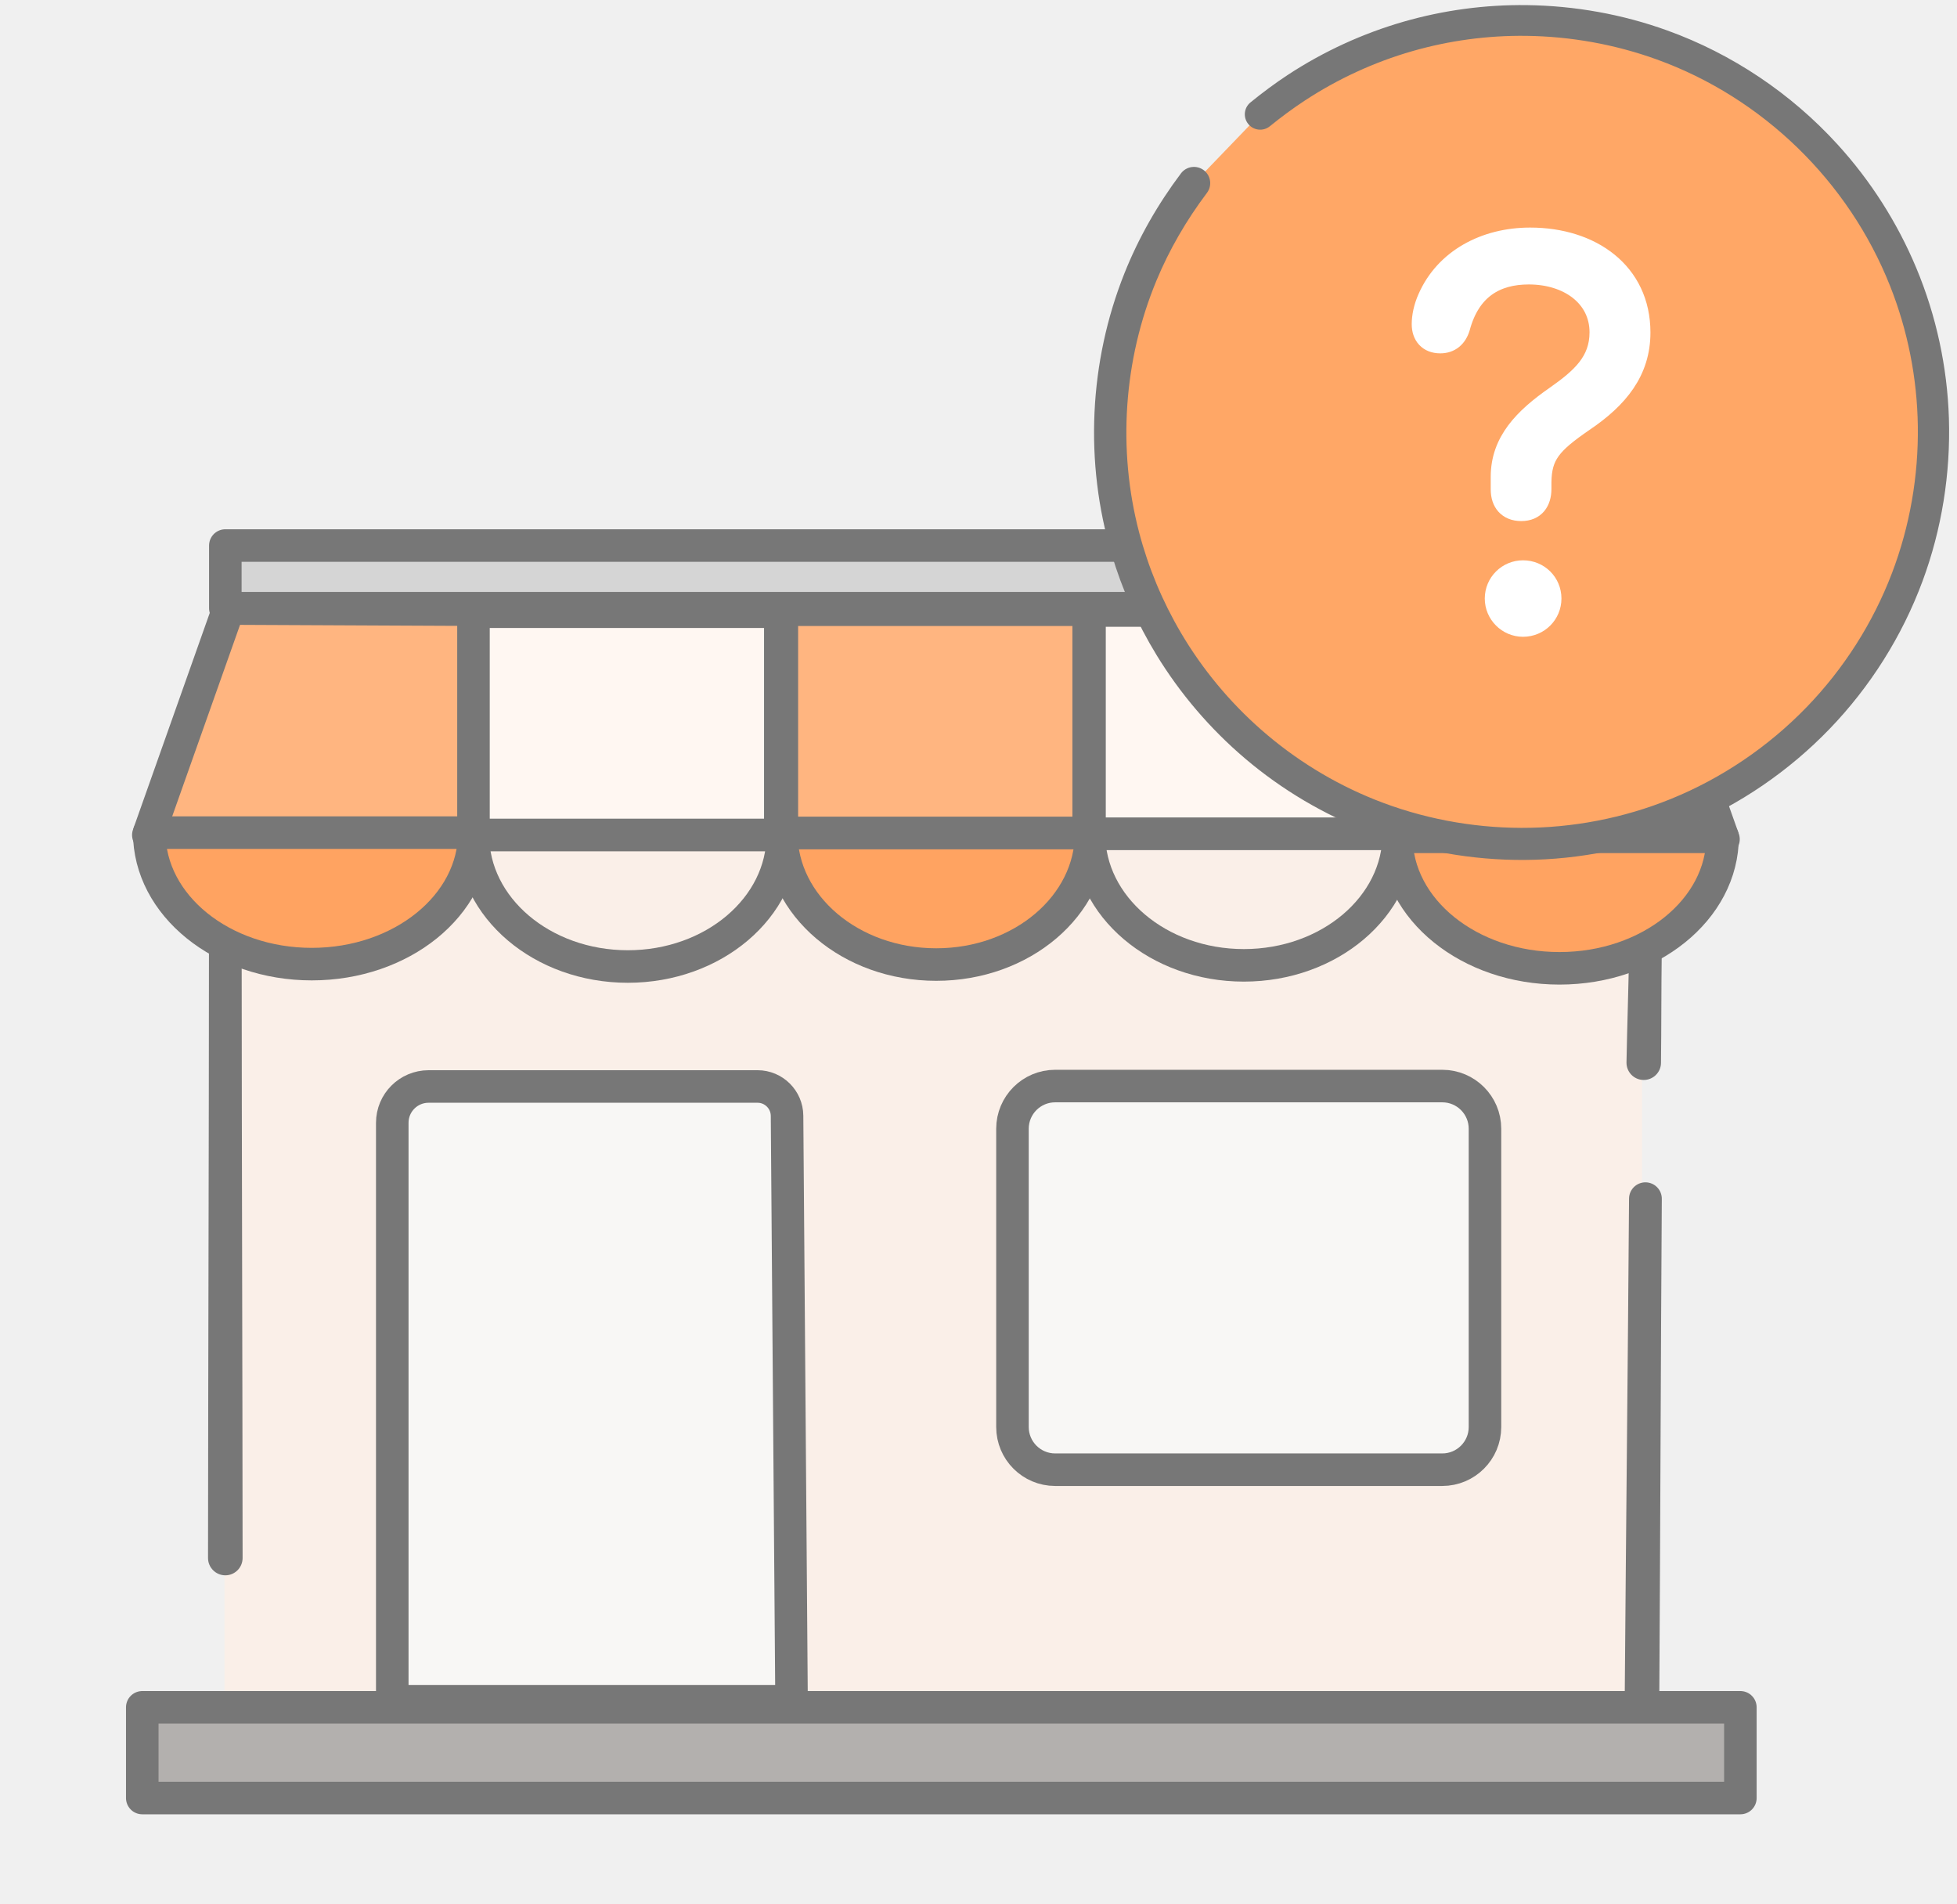
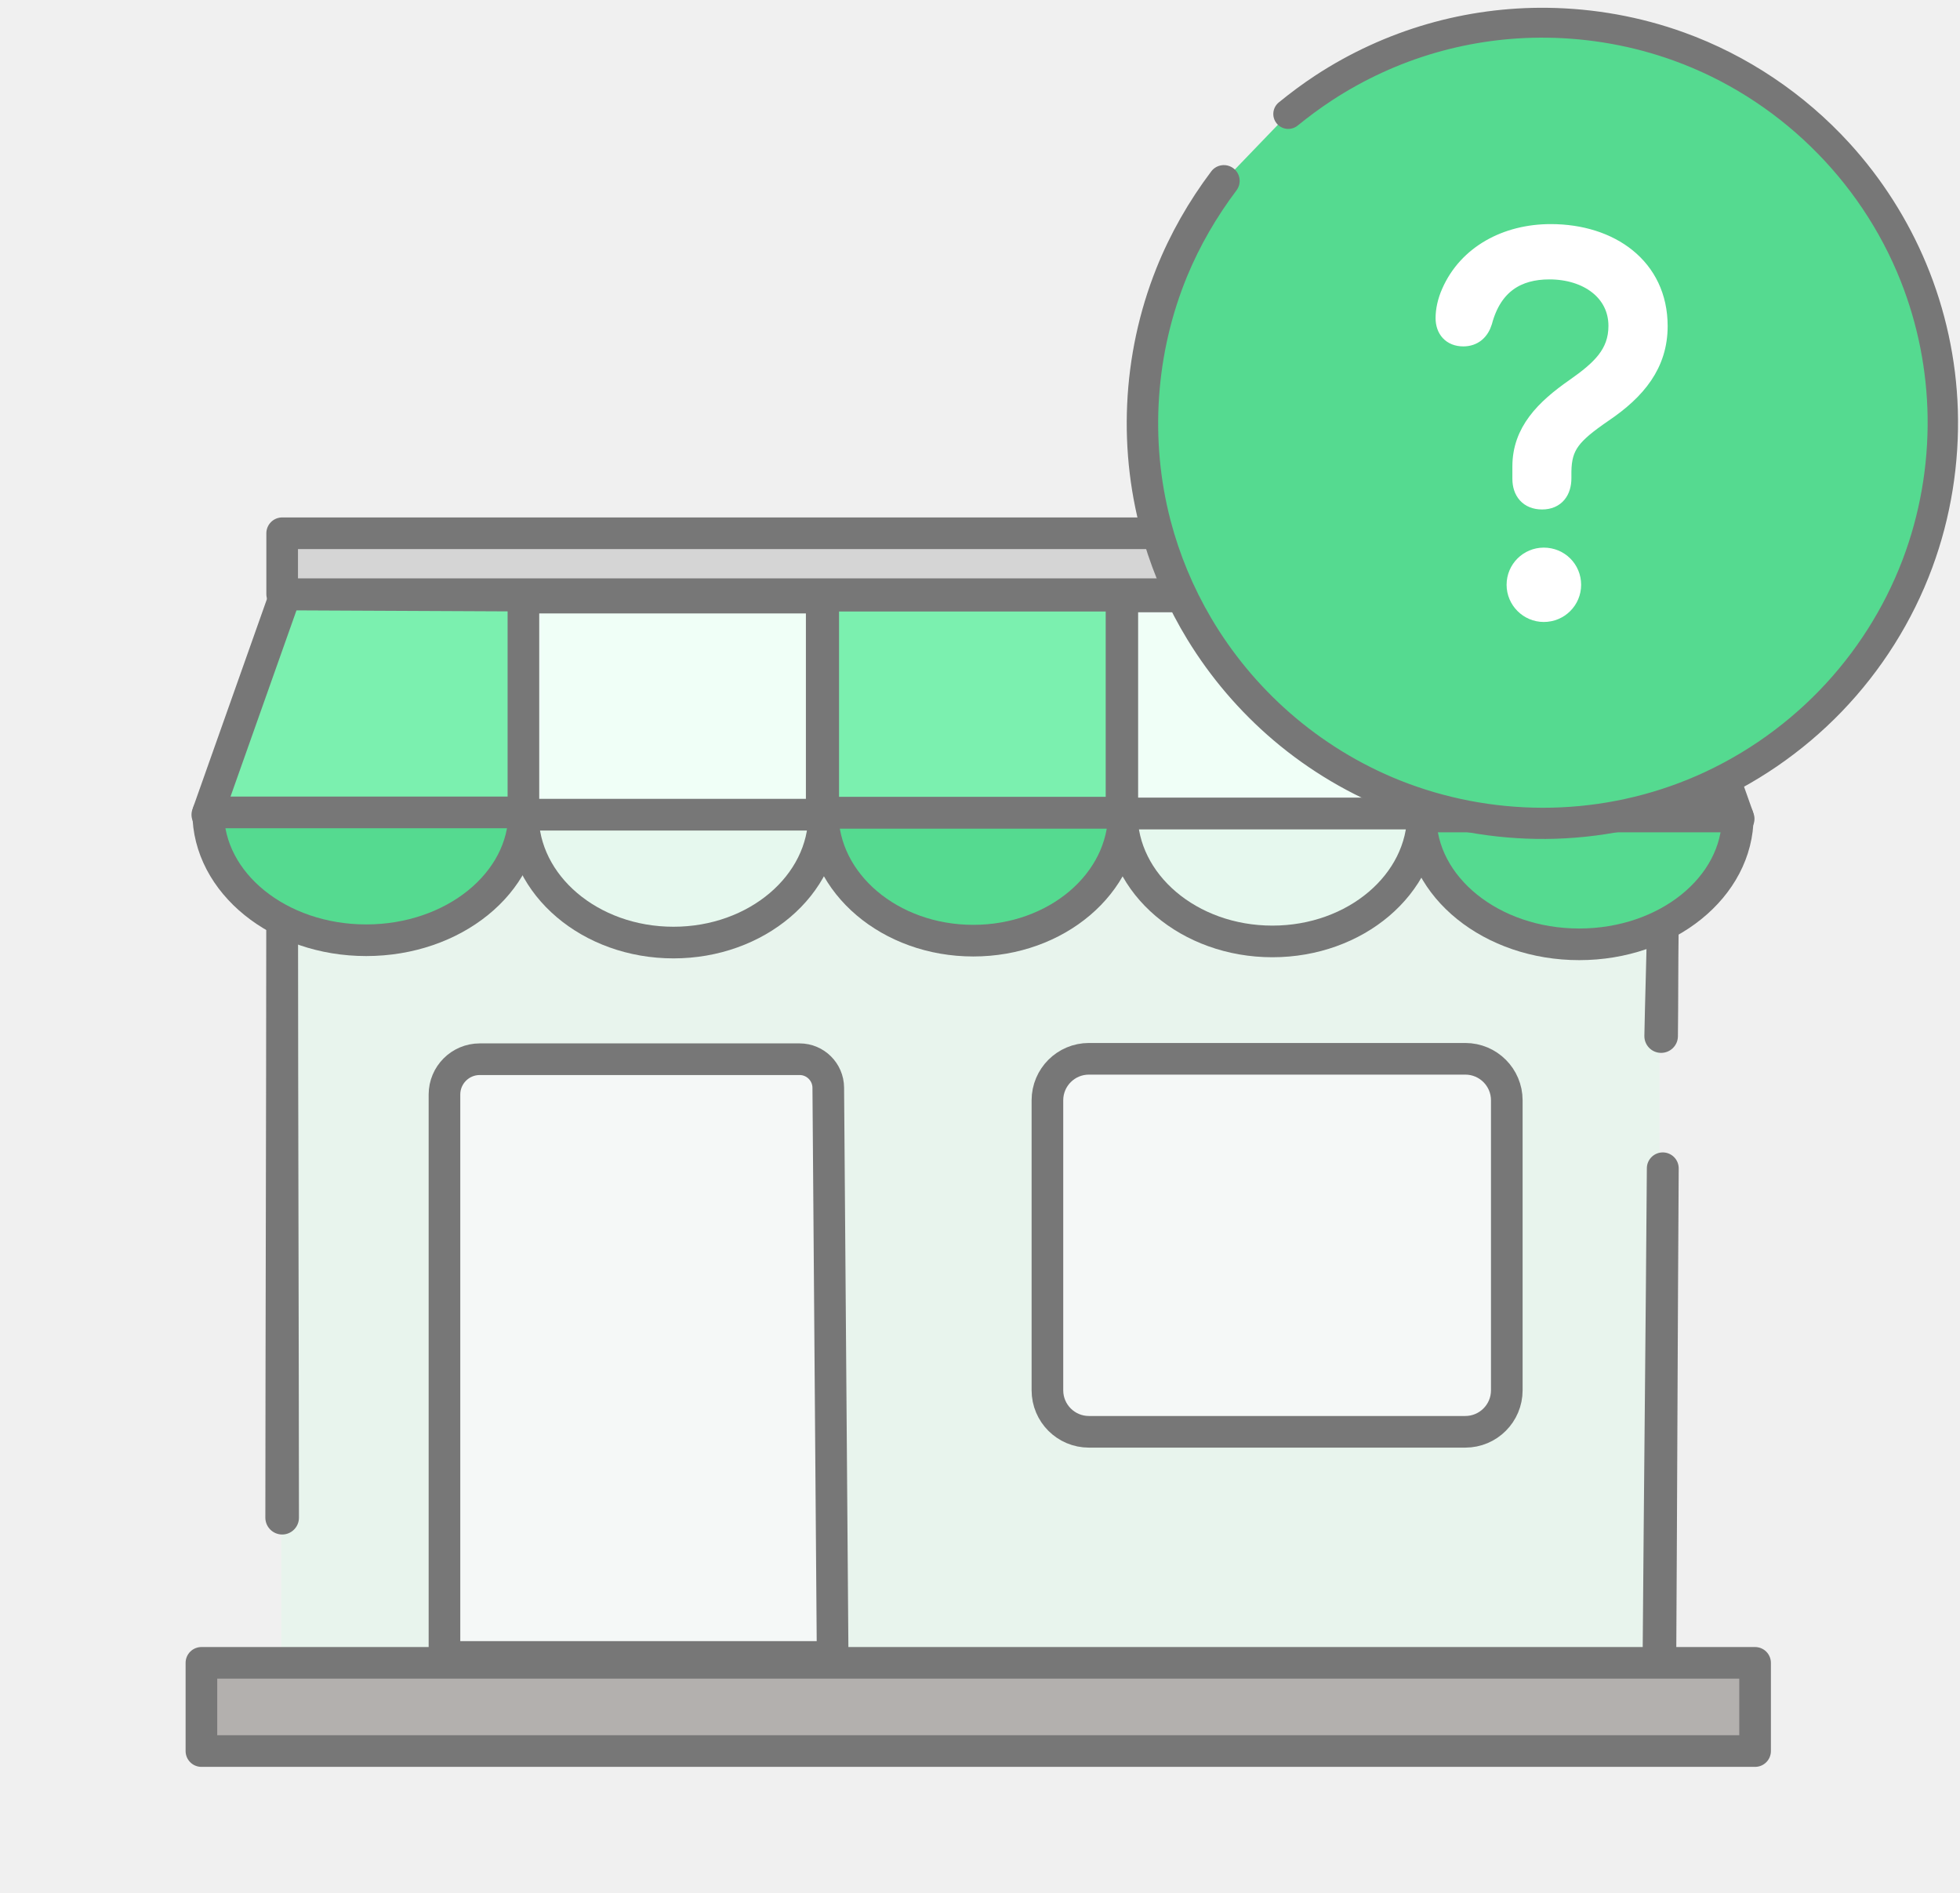
- <svg xmlns="http://www.w3.org/2000/svg" xmlns:ns1="http://vectornator.io" height="100%" stroke-miterlimit="10" style="fill-rule:nonzero;clip-rule:evenodd;stroke-linecap:round;stroke-linejoin:round;" version="1.1" viewBox="0 0 1052.73 1024" width="100%" xml:space="preserve">
+ <svg xmlns="http://www.w3.org/2000/svg" xmlns:ns1="http://vectornator.io" height="100%" stroke-miterlimit="10" style="fill-rule:nonzero;clip-rule:evenodd;stroke-linecap:round;stroke-linejoin:round;" version="1.1" viewBox="0 0 689.552 665.697" width="100%" xml:space="preserve">
  <defs />
  <clipPath id="ArtboardFrame">
-     <rect height="1024" width="1052.73" x="0" y="0" />
+     <rect height="665.697" width="689.552" x="0" y="0" />
  </clipPath>
  <g clip-path="url(#ArtboardFrame)" id="Capa-2" ns1:layerName="Capa 2" visibility="hidden">
    <path d="M-9.09495e-13 0L2746 0L2746 1113L735.623 1113L-9.09495e-13 1113L-9.09495e-13 0Z" fill="#454545" fill-rule="nonzero" opacity="1" stroke="#084444" stroke-linecap="butt" stroke-linejoin="round" stroke-width="0.746" ns1:layerName="Rectángulo 1" />
  </g>
-   <g id="Capa-3" opacity="0.1" ns1:layerName="Capa 3" />
  <g id="Capa-4" ns1:layerName="Capa 4">
-     <path d="M120.769 479.011L120.769 916.933L883.307 916.933L883.307 479.011" fill="#faefe8" fill-rule="nonzero" opacity="1" stroke="none" ns1:layerName="Curva 1" />
-     <path d="M211.015 915.027L211.015 603.912C211.015 593.125 219.76 584.382 230.546 584.382L407.522 584.382C416.212 584.382 423.31 591.426 423.377 600.115L425.798 915.027L211.015 915.027Z" fill="#f8f7f5" fill-rule="nonzero" opacity="1" stroke="#777777" stroke-linecap="butt" stroke-linejoin="round" stroke-width="17.5" ns1:layerName="Curva 3" />
-     <path d="M544.637 607.118C544.637 594.435 554.919 584.153 567.603 584.153L775.851 584.153C788.535 584.153 798.815 594.435 798.815 607.118L798.815 767.533C798.815 780.216 788.535 790.498 775.851 790.498L567.603 790.498C554.919 790.498 544.637 780.216 544.637 767.533L544.637 607.118Z" fill="#f8f7f5" fill-rule="nonzero" opacity="1" stroke="#777777" stroke-linecap="butt" stroke-linejoin="round" stroke-width="17.5" ns1:layerName="Rectángulo 1" />
-     <path d="M76.53 918.309L936.2 918.309L936.2 967.102L76.53 967.102L76.53 918.309Z" fill="#b3b0ae" fill-rule="nonzero" opacity="1" stroke="#777777" stroke-linecap="butt" stroke-linejoin="round" stroke-width="17.5" ns1:layerName="Rectángulo 2" />
-     <path d="M883.81 329.574L927.115 451.396L751.278 450.295L750.319 330.196L883.81 329.574Z" fill="#d5d5d5" fill-rule="nonzero" opacity="1" stroke="#777777" stroke-linecap="butt" stroke-linejoin="round" stroke-width="17.5" ns1:layerName="Curva 4" />
-     <path d="M586.081 328.39L751.135 328.39L751.135 448.531L586.081 448.531L586.081 328.39Z" fill="#fff7f2" fill-rule="nonzero" opacity="1" stroke="#777777" stroke-linecap="butt" stroke-linejoin="round" stroke-width="17.5" ns1:layerName="Rectángulo 3" />
-     <path d="M751.152 450.111L926.627 450.111C926.627 489.166 887.342 520.827 838.889 520.827C790.437 520.827 751.152 489.166 751.152 450.111Z" fill="#ffa361" fill-rule="nonzero" opacity="1" stroke="#777777" stroke-linecap="butt" stroke-linejoin="round" stroke-width="17.5" ns1:layerName="Óvalo 6" />
-     <path d="M122.949 327.313L79.791 449.134L255.021 448.034L255.977 327.934L122.949 327.313Z" fill="#ffb580" fill-rule="nonzero" opacity="1" stroke="#777777" stroke-linecap="butt" stroke-linejoin="round" stroke-width="17.5" ns1:layerName="Curva 5" />
-     <path d="M255.147 447.85L80.282 447.85C80.282 486.905 119.427 518.566 167.714 518.566C216.002 518.566 255.147 486.905 255.147 447.85Z" fill="#ffa361" fill-rule="nonzero" opacity="1" stroke="#777777" stroke-linecap="butt" stroke-linejoin="round" stroke-width="17.5" ns1:layerName="Óvalo 7" />
-     <path d="M585.781 448.509L752.448 448.509C752.448 487.564 715.138 519.225 669.114 519.225C623.09 519.225 585.781 487.564 585.781 448.509Z" fill="#faefe8" fill-rule="nonzero" opacity="1" stroke="#777777" stroke-linecap="butt" stroke-linejoin="round" stroke-width="17.5" ns1:layerName="Óvalo 8" />
-     <path d="M420.586 327.963L585.639 327.963L585.639 448.103L420.586 448.103L420.586 327.963Z" fill="#ffb580" fill-rule="nonzero" opacity="1" stroke="#777777" stroke-linecap="butt" stroke-linejoin="round" stroke-width="17.5" ns1:layerName="Rectángulo 4" />
-     <path d="M420.285 448.082L586.953 448.082C586.953 487.137 549.643 518.798 503.619 518.798C457.595 518.798 420.285 487.137 420.285 448.082Z" fill="#ffa361" fill-rule="nonzero" opacity="1" stroke="#777777" stroke-linecap="butt" stroke-linejoin="round" stroke-width="17.5" ns1:layerName="Óvalo 9" />
-     <path d="M254.699 329.018L419.752 329.018L419.752 449.158L254.699 449.158L254.699 329.018Z" fill="#fff7f2" fill-rule="nonzero" opacity="1" stroke="#777777" stroke-linecap="butt" stroke-linejoin="round" stroke-width="17.5" ns1:layerName="Rectángulo 5" />
-     <path d="M254.398 449.137L421.066 449.137C421.066 488.192 383.756 519.853 337.732 519.853C291.708 519.853 254.398 488.192 254.398 449.137Z" fill="#faefe8" fill-rule="nonzero" opacity="1" stroke="#777777" stroke-linecap="butt" stroke-linejoin="round" stroke-width="17.5" ns1:layerName="Óvalo 10" />
-     <path d="M121.213 293.426L884.216 293.426L884.216 327.134L121.213 327.134L121.213 293.426Z" fill="#d5d5d5" fill-rule="nonzero" opacity="1" stroke="#777777" stroke-linecap="butt" stroke-linejoin="round" stroke-width="17.5" ns1:layerName="Rectángulo 6" />
-     <g opacity="1" ns1:layerName="Línea 1">
-       <path d="M885.188 635.938C880.329 635.904 876.346 639.829 876.312 644.688C875.672 733.782 874.675 822.874 874 911.969C873.965 917.1 878.118 921.278 883.25 921.312C888.382 921.347 892.559 917.226 892.594 912.094C893.131 822.998 893.365 733.908 893.938 644.812C893.971 639.954 890.046 635.97 885.188 635.938Z" fill="#777777" stroke="none" />
+     <path d="M98.989 305.563L98.989 584.005L583.83 584.005L583.83 305.563" fill="#e8f4ed" fill-rule="nonzero" opacity="1" stroke="none" ns1:layerName="Curva 1" />
+     <path d="M156.369 582.793L156.369 384.978C156.369 378.119 161.93 372.56 168.788 372.56L281.314 372.56C286.839 372.56 291.352 377.039 291.395 382.564L292.934 582.793L156.369 582.793Z" fill="#f5f8f7" fill-rule="nonzero" opacity="1" stroke="#777777" stroke-linecap="butt" stroke-linejoin="round" stroke-width="11.127" ns1:layerName="Curva 3" />
+     <path d="M368.495 387.016C368.495 378.952 375.032 372.415 383.097 372.415L515.507 372.415C523.572 372.415 530.108 378.952 530.108 387.016L530.108 489.013C530.108 497.077 523.572 503.614 515.507 503.614L383.097 503.614C375.032 503.614 368.495 497.077 368.495 489.013L368.495 387.016Z" fill="#f5f8f7" fill-rule="nonzero" opacity="1" stroke="#777777" stroke-linecap="butt" stroke-linejoin="round" stroke-width="11.127" ns1:layerName="Rectángulo 1" />
+     <path d="M70.86 584.88L617.461 584.88L617.461 615.904L70.86 615.904L70.86 584.88Z" fill="#b3b0ae" fill-rule="nonzero" opacity="1" stroke="#777777" stroke-linecap="butt" stroke-linejoin="round" stroke-width="11.127" ns1:layerName="Rectángulo 2" />
+     <path d="M584.15 210.547L611.685 288.004L499.883 287.304L499.273 210.942L584.15 210.547Z" fill="#d5d5d5" fill-rule="nonzero" opacity="1" stroke="#777777" stroke-linecap="butt" stroke-linejoin="round" stroke-width="11.127" ns1:layerName="Curva 4" />
+     <path d="M394.846 209.794L499.792 209.794L499.792 286.183L394.846 286.183L394.846 209.794Z" fill="#f0fff7" fill-rule="nonzero" opacity="1" stroke="#777777" stroke-linecap="butt" stroke-linejoin="round" stroke-width="11.127" ns1:layerName="Rectángulo 3" />
+     <path d="M499.803 287.187L611.374 287.187C611.374 312.02 586.396 332.15 555.588 332.15C524.781 332.15 499.803 312.02 499.803 287.187Z" fill="#55da90" fill-rule="nonzero" opacity="1" stroke="#777777" stroke-linecap="butt" stroke-linejoin="round" stroke-width="11.127" ns1:layerName="Óvalo 6" />
+     <path d="M100.375 209.109L72.934 286.566L184.349 285.867L184.957 209.504L100.375 209.109Z" fill="#7bf0af" fill-rule="nonzero" opacity="1" stroke="#777777" stroke-linecap="butt" stroke-linejoin="round" stroke-width="11.127" ns1:layerName="Curva 5" />
+     <path d="M184.43 285.75L73.246 285.75C73.246 310.582 98.135 330.713 128.837 330.713C159.54 330.713 184.43 310.582 184.43 285.75Z" fill="#55da90" fill-rule="nonzero" opacity="1" stroke="#777777" stroke-linecap="butt" stroke-linejoin="round" stroke-width="11.127" ns1:layerName="Óvalo 7" />
+     <path d="M394.655 286.169L500.627 286.169C500.627 311.001 476.904 331.132 447.641 331.132C418.377 331.132 394.655 311.001 394.655 286.169Z" fill="#e6f8ee" fill-rule="nonzero" opacity="1" stroke="#777777" stroke-linecap="butt" stroke-linejoin="round" stroke-width="11.127" ns1:layerName="Óvalo 8" />
+     <path d="M289.62 209.522L394.565 209.522L394.565 285.911L289.62 285.911L289.62 209.522Z" fill="#7bf0af" fill-rule="nonzero" opacity="1" stroke="#777777" stroke-linecap="butt" stroke-linejoin="round" stroke-width="11.127" ns1:layerName="Rectángulo 4" />
+     <path d="M289.429 285.897L395.401 285.897C395.401 310.729 371.678 330.86 342.415 330.86C313.151 330.86 289.429 310.729 289.429 285.897Z" fill="#55da90" fill-rule="nonzero" opacity="1" stroke="#777777" stroke-linecap="butt" stroke-linejoin="round" stroke-width="11.127" ns1:layerName="Óvalo 9" />
+     <path d="M184.145 210.193L289.09 210.193L289.09 286.581L184.145 286.581L184.145 210.193Z" fill="#f0fff7" fill-rule="nonzero" opacity="1" stroke="#777777" stroke-linecap="butt" stroke-linejoin="round" stroke-width="11.127" ns1:layerName="Rectángulo 5" />
+     <path d="M183.953 286.568L289.925 286.568C289.925 311.4 266.203 331.531 236.939 331.531C207.676 331.531 183.953 311.4 183.953 286.568Z" fill="#e6f8ee" fill-rule="nonzero" opacity="1" stroke="#777777" stroke-linecap="butt" stroke-linejoin="round" stroke-width="11.127" ns1:layerName="Óvalo 10" />
+     <path d="M99.271 187.563L584.408 187.563L584.408 208.995L99.271 208.995L99.271 187.563Z" fill="#d5d5d5" fill-rule="nonzero" opacity="1" stroke="#777777" stroke-linecap="butt" stroke-linejoin="round" stroke-width="11.127" ns1:layerName="Rectángulo 6" />
+     <path d="M585.026 405.341C581.937 405.319 579.404 407.815 579.383 410.904C578.976 467.553 578.342 524.2 577.913 580.849C577.89 584.111 580.531 586.768 583.794 586.789C587.057 586.812 589.713 584.191 589.735 580.928C590.077 524.279 590.225 467.633 590.59 410.983C590.611 407.894 588.115 405.361 585.026 405.341Z" fill="#777777" fill-rule="nonzero" opacity="1" stroke="none" ns1:layerName="path" />
+     <path d="M585.066 320.955C581.977 320.908 579.45 323.37 579.403 326.458C579.189 339.09 578.746 351.7 578.509 364.33C578.459 367.593 581.048 370.281 584.31 370.331C587.573 370.38 590.262 367.791 590.311 364.529C590.46 351.897 590.398 339.249 590.569 326.617C590.616 323.529 588.154 321.002 585.066 320.955Z" fill="#777777" fill-rule="nonzero" opacity="1" stroke="none" ns1:layerName="path" />
+     <path d="M99.275 320.935C96.185 320.935 93.671 323.448 93.671 326.538C93.649 395.633 93.397 464.723 93.353 533.817C93.353 537.08 96.011 539.739 99.275 539.738C102.538 539.738 105.176 537.08 105.176 533.817C105.132 464.723 104.879 395.633 104.858 326.538C104.858 323.448 102.363 320.935 99.275 320.935Z" fill="#777777" fill-rule="nonzero" opacity="1" stroke="none" ns1:layerName="path" />
+     <g opacity="1" ns1:layerName="Óvalo 11">
+       <path d="M453.226 40.09C480.379 17.733 515.892 5.459 553.726 8.427C631.25 14.511 689.163 82.287 683.078 159.81C677 237.333 609.221 295.248 531.697 289.165C454.174 283.082 396.26 215.305 402.343 137.781C404.537 109.816 414.76 84.403 430.573 63.624" fill="#55da90" fill-rule="nonzero" opacity="1" stroke="none" ns1:layerName="path" />
+       <path d="M544.392 2.743C530.184 2.564 515.944 4.476 502.289 8.406C488.295 12.434 474.906 18.582 462.729 26.567C458.284 29.482 454.039 32.657 449.913 36.005C447.658 37.834 447.309 41.142 449.138 43.397C450.967 45.651 454.275 46 456.53 44.171C460.381 41.048 464.362 38.089 468.511 35.369C479.809 27.963 492.226 22.235 505.21 18.5C517.878 14.856 531.073 13.086 544.253 13.254C559.436 13.448 574.578 16.16 588.861 21.322C625.087 34.412 654.457 62.978 668.658 98.773C674.704 114.009 677.922 130.29 678.157 146.679C678.399 163.806 675.417 180.979 669.313 196.988C662.814 214.039 652.812 229.714 640.124 242.828C627.037 256.354 611.147 267.133 593.709 274.222C577.499 280.81 560.041 284.166 542.545 284.116C525.446 284.068 508.374 280.828 492.493 274.48C478.272 268.794 465.055 260.644 453.549 250.537C442.702 241.009 433.367 229.742 426.049 217.295C419.77 206.614 414.964 195.085 411.823 183.099C404.394 154.756 406.493 124.111 417.704 97.044C422.153 86.305 428.025 76.243 435.011 66.962C436.854 64.512 436.367 61.036 433.918 59.193C431.468 57.349 427.973 57.836 426.129 60.286C418.237 70.777 411.69 82.203 406.816 94.402C394.668 124.805 393.072 159.1 402.405 190.491C405.993 202.561 411.161 214.179 417.724 224.925C425.862 238.251 436.127 250.261 448.025 260.373C460.662 271.112 475.143 279.676 490.645 285.567C507.554 291.992 525.672 295.206 543.757 295.084C562.65 294.957 581.461 291.12 598.895 283.838C617.293 276.154 634.067 264.684 647.913 250.338C661.873 235.872 672.803 218.548 679.785 199.691C686.353 181.948 689.379 162.96 688.788 144.056C688.228 126.428 684.433 108.926 677.636 92.653C671.163 77.154 662.013 62.802 650.695 50.391C634.783 32.943 614.658 19.422 592.437 11.406C577.05 5.856 560.747 2.95 544.392 2.743Z" fill="#777777" fill-rule="nonzero" opacity="1" stroke="none" ns1:layerName="path" />
    </g>
-     <g opacity="1" ns1:layerName="Línea 3">
-       <path d="M885.25 503.219C880.392 503.145 876.418 507.017 876.344 511.875C876.007 531.741 875.31 551.573 874.938 571.438C874.859 576.569 878.931 580.797 884.062 580.875C889.194 580.953 893.422 576.881 893.5 571.75C893.734 551.883 893.637 531.992 893.906 512.125C893.98 507.267 890.108 503.293 885.25 503.219Z" fill="#777777" stroke="none" />
-     </g>
-     <g opacity="1" ns1:layerName="Línea 2">
-       <path d="M121.219 503.188C116.36 503.188 112.406 507.141 112.406 512C112.372 620.669 111.975 729.331 111.906 838C111.906 843.132 116.087 847.313 121.219 847.312C126.351 847.312 130.5 843.132 130.5 838C130.431 729.331 130.034 620.669 130 512C130 507.141 126.077 503.188 121.219 503.188Z" fill="#777777" stroke="none" />
-     </g>
-     <g opacity="1" ns1:layerName="Óvalo 11">
-       <path d="M677.898 61.487C720.603 26.325 776.456 7.021 835.96 11.69C957.886 21.257 1048.97 127.853 1039.4 249.778C1029.84 371.703 923.24 462.788 801.314 453.221C679.389 443.654 588.305 337.058 597.872 215.132C601.323 171.149 617.401 131.18 642.27 98.501" fill="#ffa766" fill-rule="nonzero" stroke="none" />
-       <path d="M821.281 2.75C798.935 2.468 776.538 5.475 755.062 11.656C733.053 17.992 711.995 27.66 692.844 40.219C685.853 44.803 679.177 49.797 672.688 55.062C669.142 57.939 668.593 63.142 671.469 66.688C674.345 70.233 679.548 70.782 683.094 67.906C689.151 62.993 695.413 58.34 701.938 54.062C719.707 42.414 739.236 33.406 759.656 27.531C779.58 21.799 800.333 19.017 821.062 19.281C844.941 19.586 868.756 23.852 891.219 31.969C948.194 52.557 994.385 97.485 1016.72 153.781C1026.23 177.744 1031.29 203.349 1031.66 229.125C1032.04 256.062 1027.35 283.071 1017.75 308.25C1007.53 335.067 991.798 359.72 971.844 380.344C951.261 401.617 926.27 418.571 898.844 429.719C873.349 440.081 845.892 445.359 818.375 445.281C791.483 445.205 764.633 440.11 739.656 430.125C717.289 421.183 696.502 408.365 678.406 392.469C661.346 377.483 646.665 359.764 635.156 340.188C625.281 323.389 617.722 305.256 612.781 286.406C601.098 241.829 604.398 193.631 622.031 151.062C629.028 134.172 638.263 118.347 649.25 103.75C652.149 99.897 651.384 94.431 647.531 91.531C643.678 88.632 638.181 89.397 635.281 93.25C622.869 109.75 612.573 127.72 604.906 146.906C585.801 194.723 583.291 248.661 597.969 298.031C603.612 317.014 611.741 335.286 622.062 352.188C634.861 373.146 651.006 392.035 669.719 407.938C689.594 424.828 712.368 438.298 736.75 447.562C763.343 457.667 791.839 462.723 820.281 462.531C849.995 462.331 879.581 456.296 907 444.844C935.936 432.758 962.317 414.719 984.094 392.156C1006.05 369.405 1023.24 342.158 1034.22 312.5C1044.55 284.595 1049.31 254.732 1048.38 225C1047.5 197.276 1041.53 169.75 1030.84 144.156C1020.66 119.78 1006.27 97.207 988.469 77.688C963.443 50.246 931.791 28.981 896.844 16.375C872.643 7.645 847.002 3.074 821.281 2.75Z" fill="#777777" stroke="none" />
-     </g>
-     <path d="M818.344 275.134C825.952 275.134 829.43 269.917 829.43 262.961L829.43 259.266C829.647 244.919 834.755 238.941 852.148 226.986C870.841 214.378 882.687 199.814 882.687 178.837C882.687 146.232 856.164 127.537 823.126 127.537C798.563 127.537 777.043 139.167 767.805 160.143C765.522 165.252 764.544 170.252 764.544 174.381C764.544 180.576 768.131 184.924 774.761 184.924C780.304 184.924 783.999 181.663 785.63 176.338C791.172 155.687 804.867 147.862 822.366 147.862C843.562 147.862 860.188 159.817 860.188 178.729C860.188 194.271 850.518 202.966 836.604 212.748C819.54 224.595 807.041 237.311 807.041 256.44L807.041 263.287C807.041 270.243 810.845 275.134 818.344 275.134ZM819.273 337.373C827.968 337.373 834.816 330.417 834.816 321.94C834.816 313.353 827.968 306.506 819.273 306.506C810.796 306.506 803.84 313.353 803.84 321.94C803.84 330.417 810.796 337.373 819.273 337.373Z" fill="#ffffff" fill-rule="nonzero" opacity="1" stroke="#ffffff" stroke-linecap="round" stroke-linejoin="round" stroke-width="10.268" ns1:layerName="Curva 6" />
+     <path d="M542.525 175.932C547.362 175.932 549.574 172.615 549.574 168.192L549.574 165.843C549.712 156.721 552.96 152.92 564.019 145.319C575.904 137.302 583.436 128.042 583.436 114.704C583.436 93.973 566.572 82.086 545.566 82.086C529.948 82.086 516.265 89.481 510.391 102.818C508.939 106.066 508.318 109.246 508.318 111.871C508.318 115.81 510.598 118.574 514.814 118.574C518.338 118.574 520.688 116.501 521.725 113.115C525.248 99.985 533.956 95.009 545.082 95.009C558.559 95.009 569.131 102.611 569.131 114.635C569.131 124.517 562.982 130.046 554.135 136.266C543.285 143.798 535.338 151.883 535.338 164.046L535.338 168.4C535.338 172.822 537.757 175.932 542.525 175.932ZM543.116 215.506C548.644 215.506 552.998 211.083 552.998 205.693C552.998 200.233 548.644 195.879 543.116 195.879C537.726 195.879 533.303 200.233 533.303 205.693C533.303 211.083 537.726 215.506 543.116 215.506Z" fill="#ffffff" fill-rule="nonzero" opacity="1" stroke="#ffffff" stroke-linecap="round" stroke-linejoin="round" stroke-width="6.529" ns1:layerName="Curva 6" />
  </g>
</svg>
